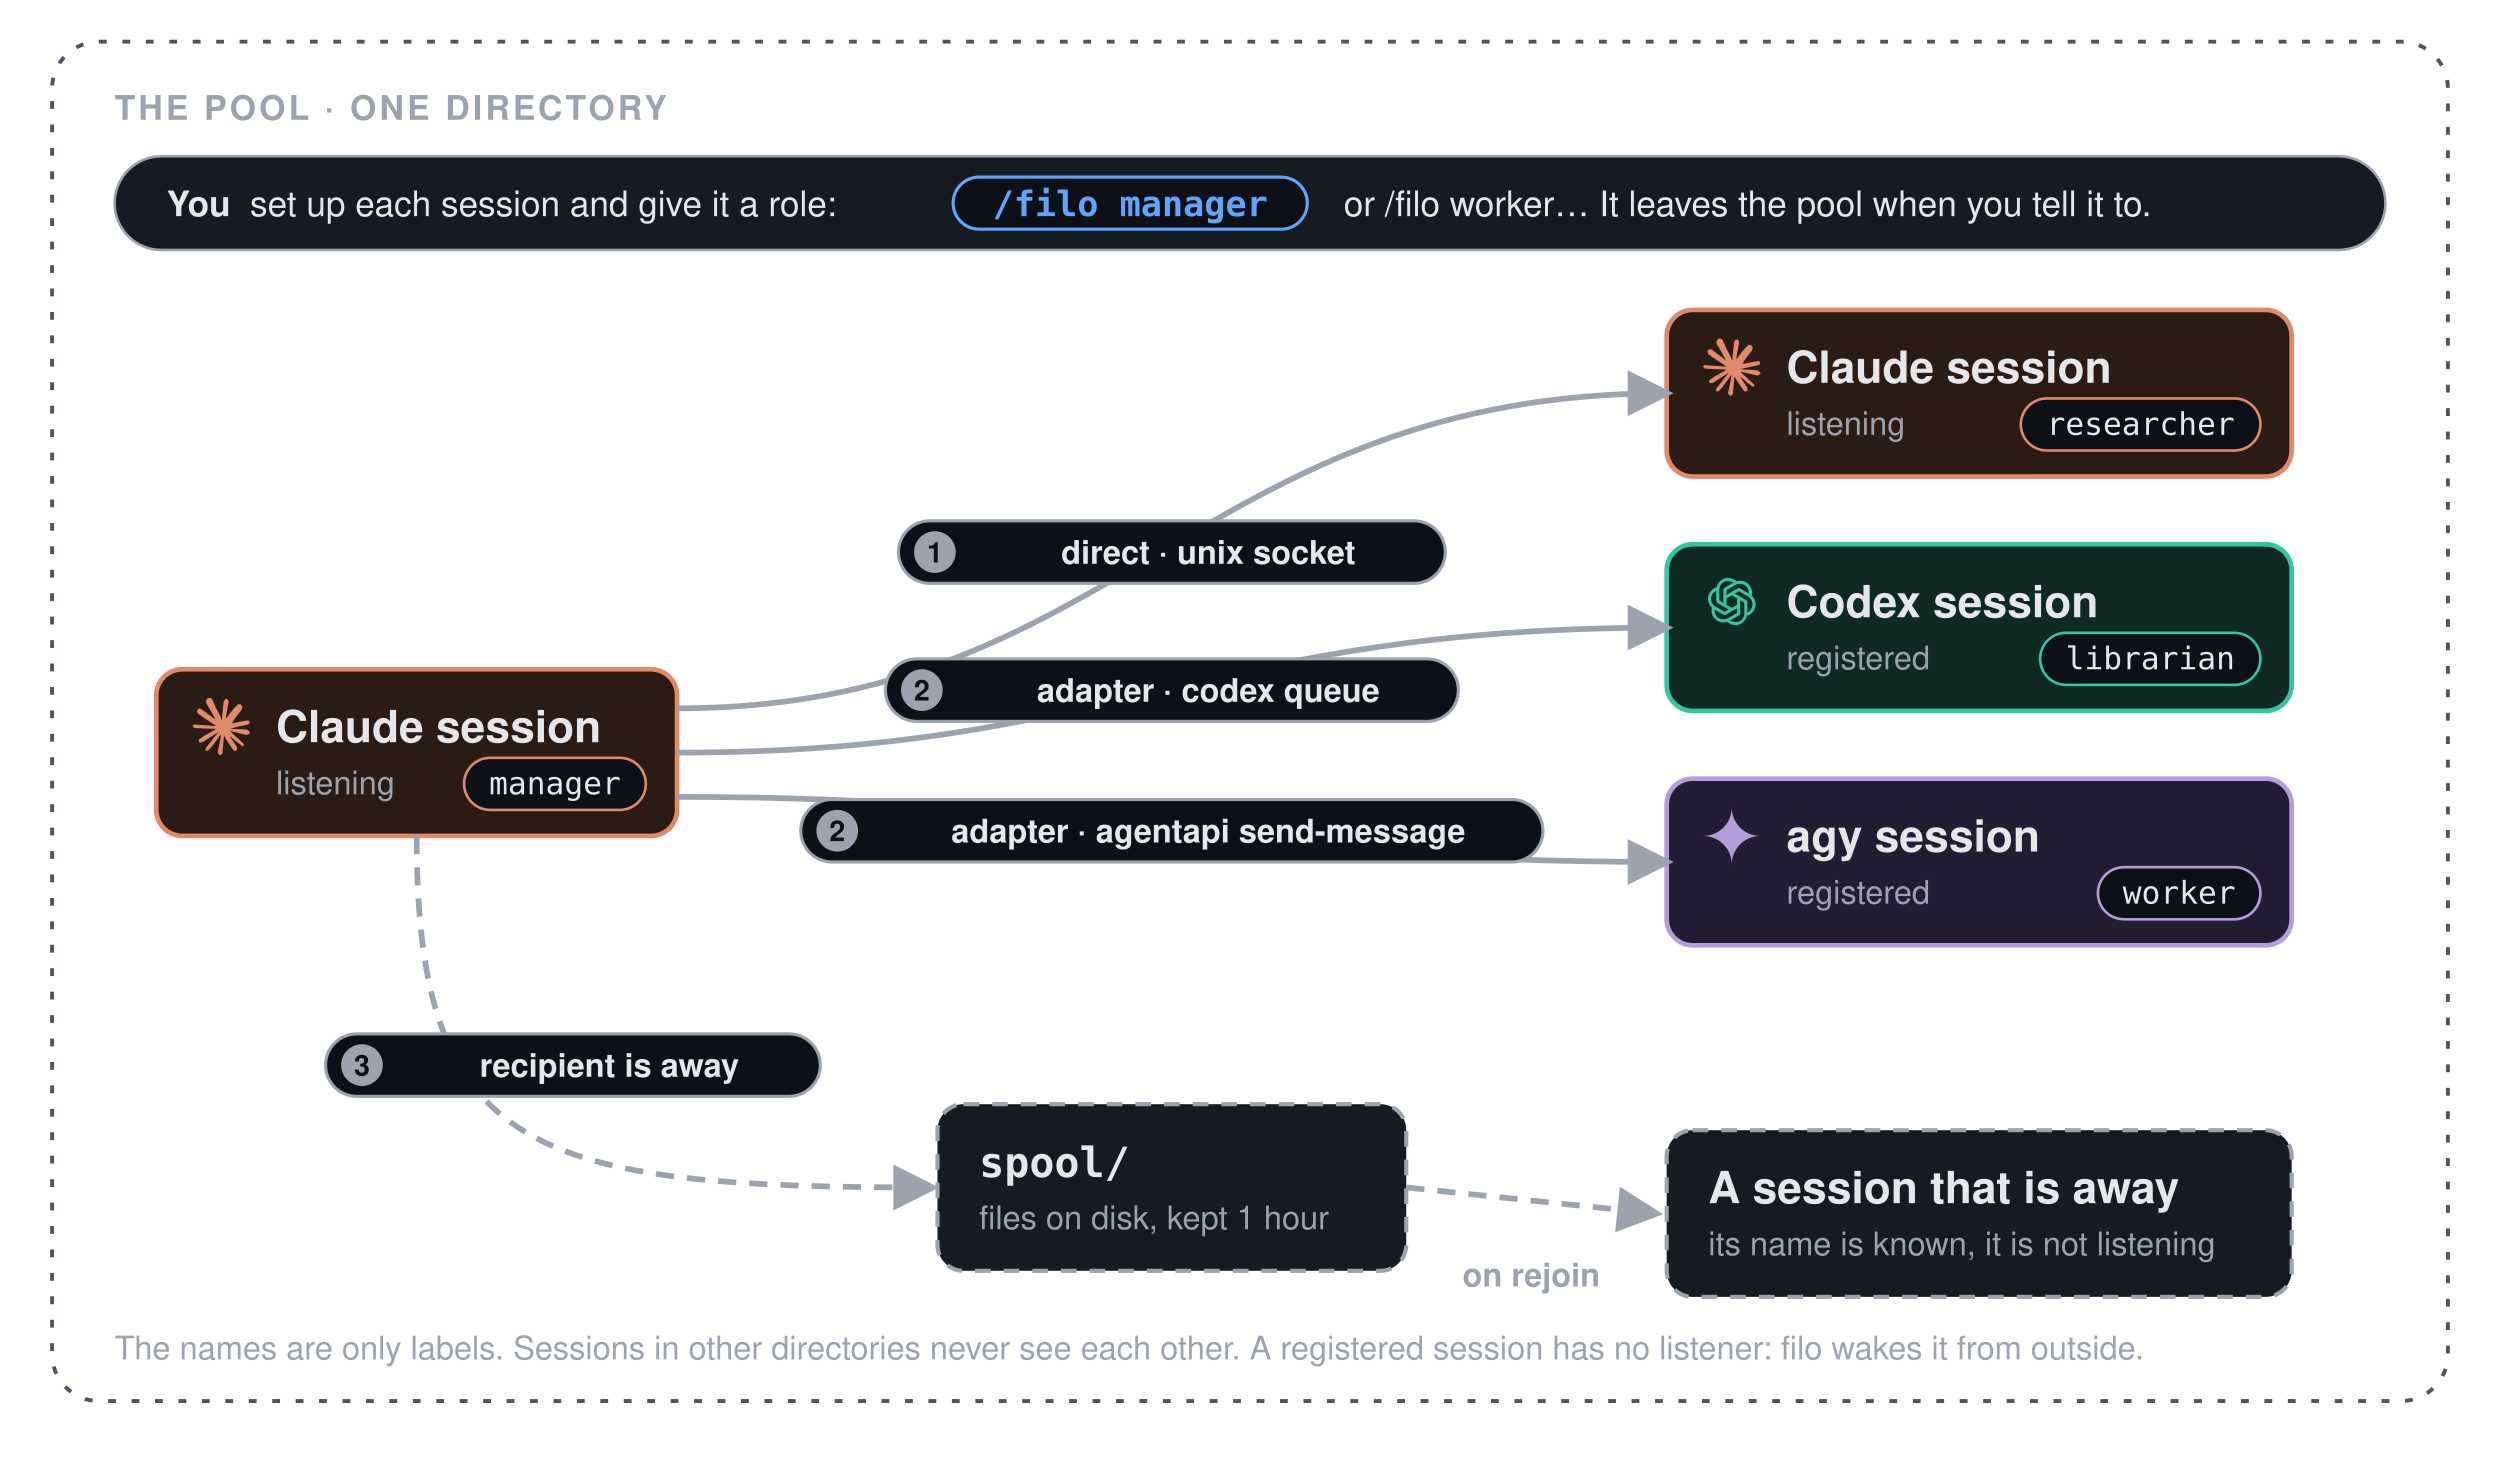
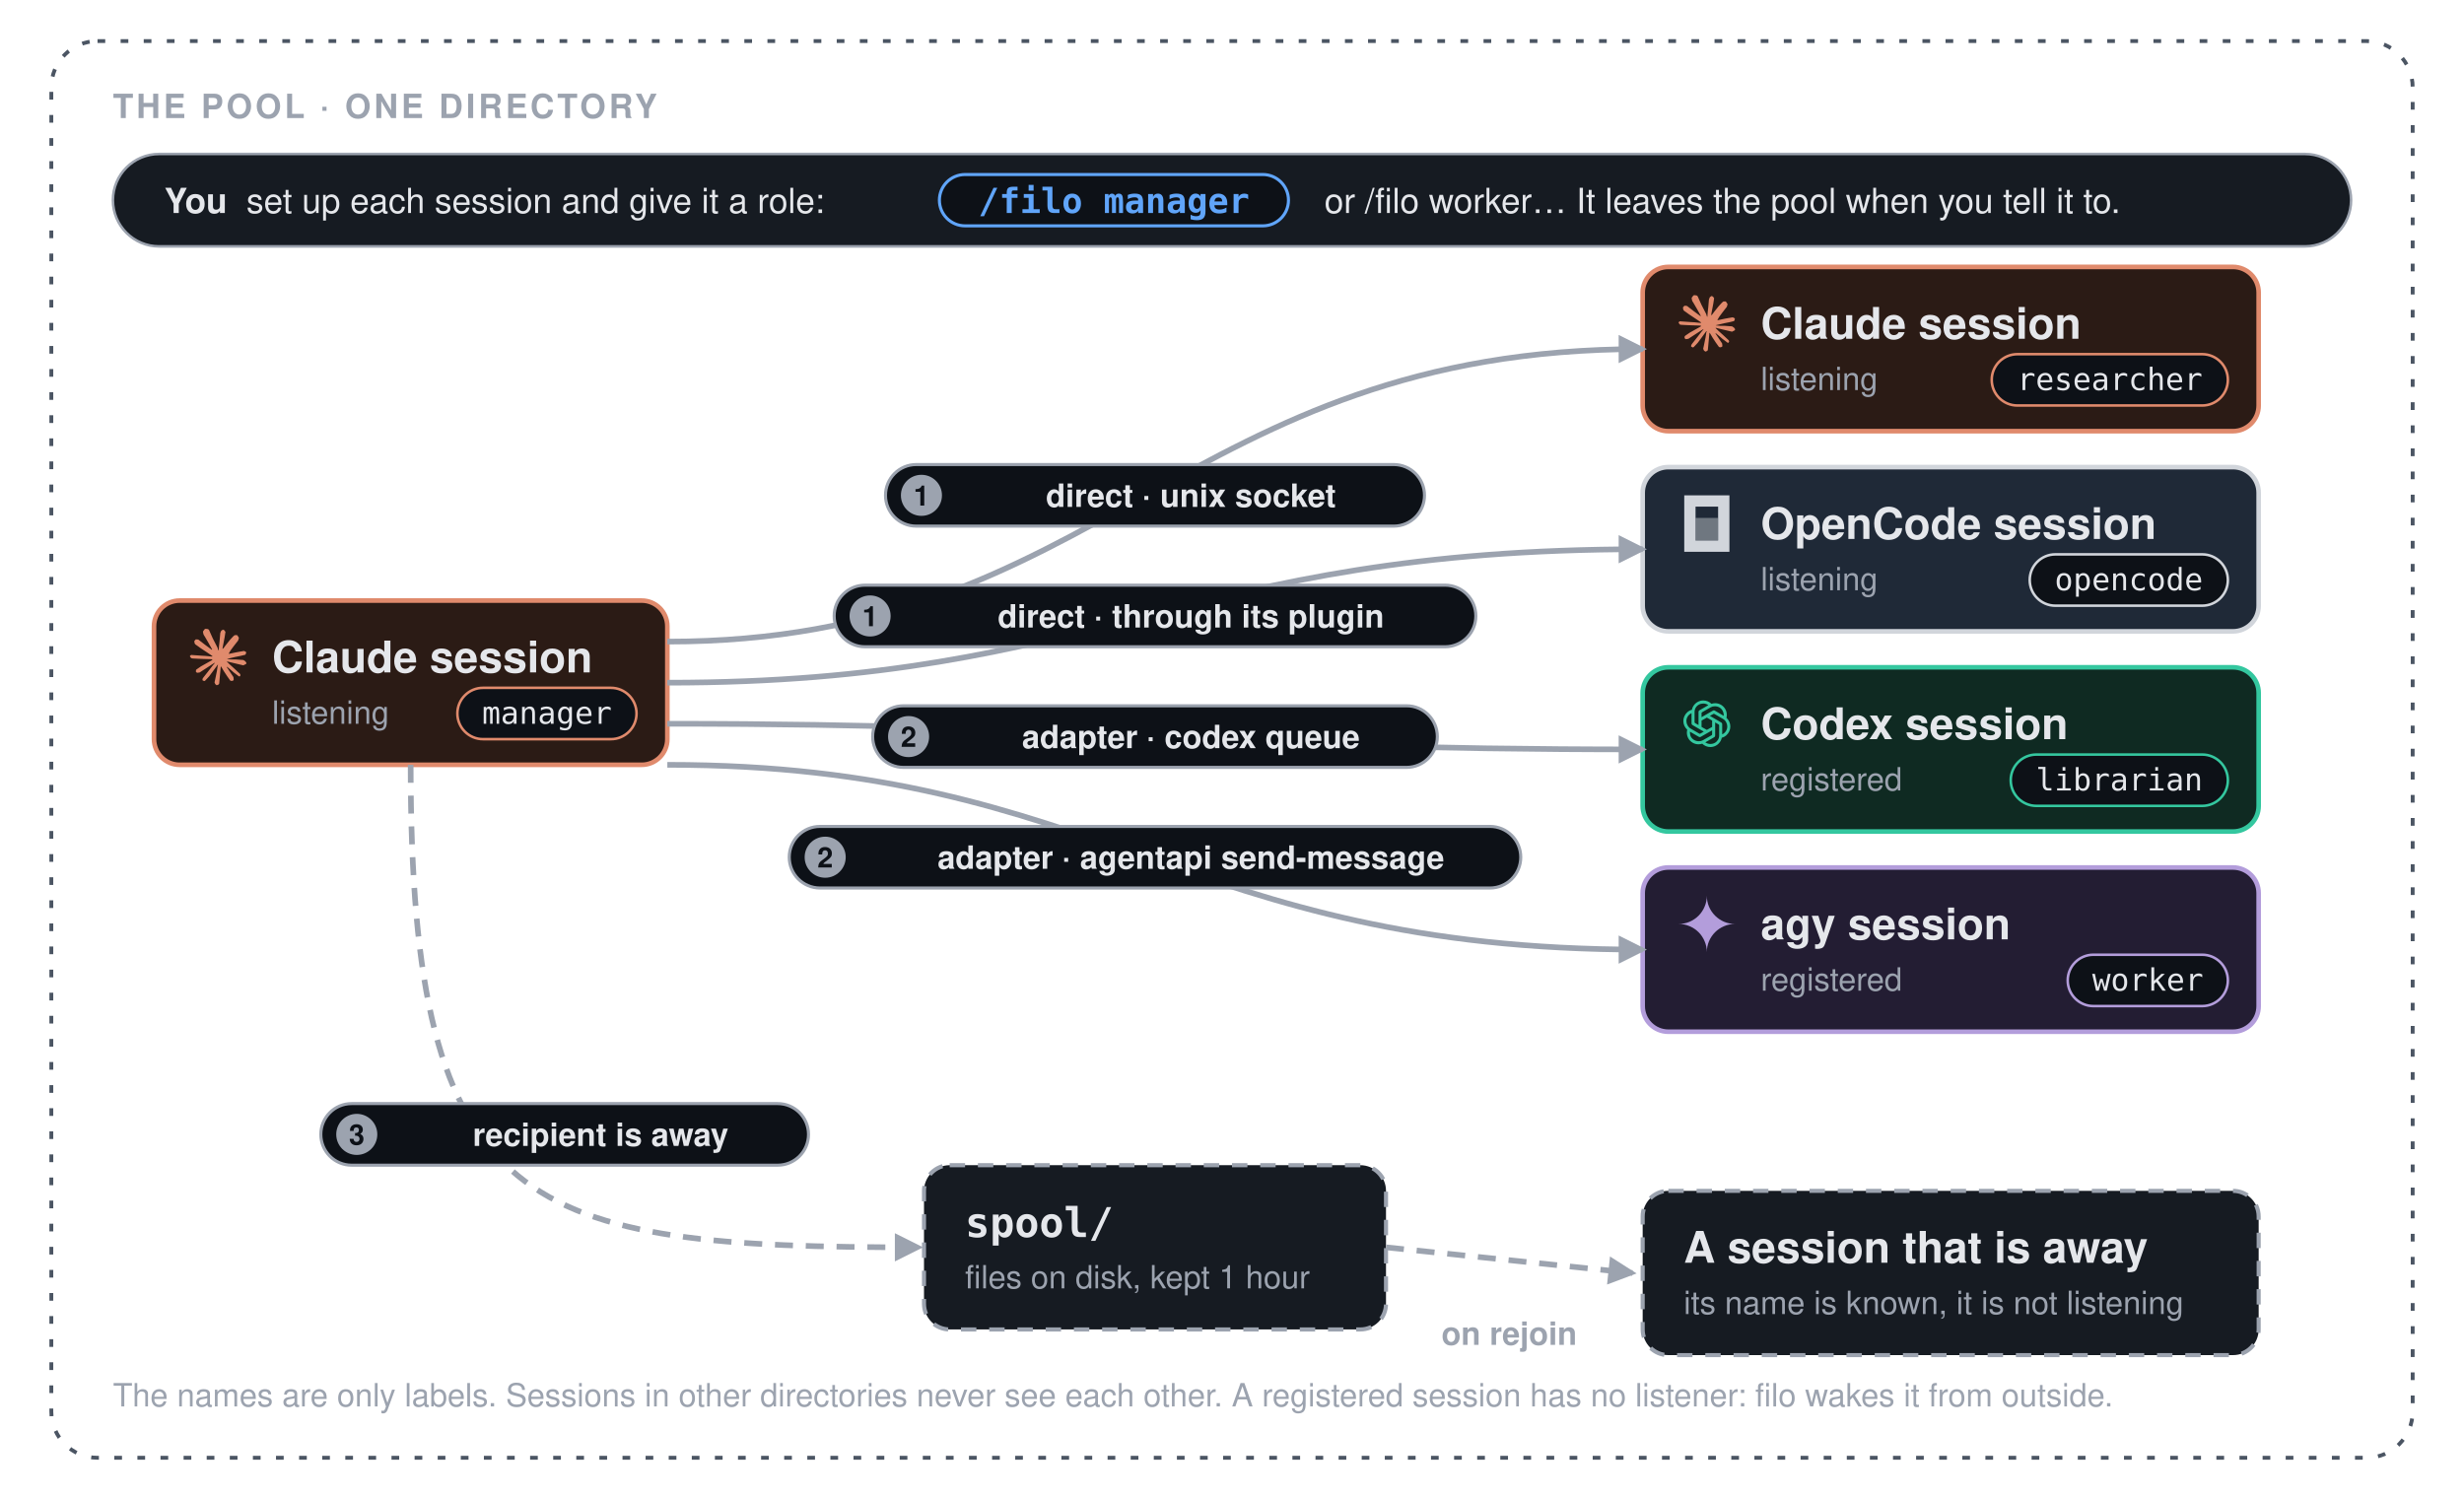
- <svg xmlns="http://www.w3.org/2000/svg" viewBox="0 0 960 560" width="960" height="560" role="img" aria-labelledby="t d">
+ <svg xmlns="http://www.w3.org/2000/svg" viewBox="0 0 960 584" width="960" height="584" role="img" aria-labelledby="t d">
  <defs>
-     <marker id="h" viewBox="0 0 10 10" refX="8.5" refY="5" markerWidth="8" markerHeight="8" orient="auto-start-reverse">
+     <marker id="h" viewBox="0 0 10 10" refX="8.5" refY="5" markerUnits="userSpaceOnUse" markerWidth="11" markerHeight="11" orient="auto-start-reverse">
      <path d="M0,0 L10,5 L0,10 z" fill="#9ca3af" />
    </marker>
  </defs>
-   <rect x="20" y="16" width="920" height="522" rx="18" fill="none" stroke="#4b5563" stroke-width="1.5" stroke-dasharray="3 6" />
+   <rect x="20" y="16" width="920" height="552" rx="18" fill="none" stroke="#4b5563" stroke-width="1.5" stroke-dasharray="3 6" />
  <text x="44" y="46" font-family="-apple-system, 'Segoe UI', Helvetica, Arial, sans-serif" font-size="13" font-weight="700" letter-spacing="1.2" fill="#9ca3af">THE POOL · ONE DIRECTORY</text>
  <rect x="44" y="60" width="872" height="36" rx="18" fill="#161b22" stroke="#9ca3af" stroke-width="1" />
  <text x="64" y="83" font-family="-apple-system, 'Segoe UI', Helvetica, Arial, sans-serif" font-size="13.5" font-weight="700" fill="#e5e7eb">You</text>
  <text x="96" y="83" font-family="-apple-system, 'Segoe UI', Helvetica, Arial, sans-serif" font-size="13.5" fill="#e5e7eb">set up each session and give it a role:</text>
  <rect x="366" y="68" width="136" height="20" rx="10" fill="#0d1117" stroke="#60a5fa" stroke-width="1.2" />
  <text x="434" y="83" text-anchor="middle" font-family="ui-monospace, SFMono-Regular, Menlo, Consolas, monospace" font-size="13.5" font-weight="700" fill="#60a5fa">/filo manager</text>
  <text x="516" y="83" font-family="-apple-system, 'Segoe UI', Helvetica, Arial, sans-serif" font-size="13.5" fill="#e5e7eb">or /filo worker… It leaves the pool when you tell it to.</text>
  <g transform="translate(0,44)">
-     <rect x="60" y="213" width="200" height="64" rx="10" fill="#2b1b15" stroke="#E08A6C" stroke-width="1.8" />
-     <path transform="translate(74,224) scale(0.9167)" d="m4.714 15.956 4.717-2.647.079-.231-.079-.128h-.231l-.789-.049-2.696-.073-2.337-.097-2.265-.121-.571-.121-.534-.704.055-.352.48-.322.686.061 1.518.103 2.277.158 1.651.097 2.447.255h.389l.055-.158-.134-.097-.103-.097L6.973 9.836l-2.55-1.688-1.336-.971-.723-.492-.364-.461-.158-1.008.656-.723.88.061.225.061.892.686 1.906 1.475 2.489 1.834.364.303.146-.103.018-.073-.164-.273-1.354-2.447-1.445-2.489-.643-1.032-.17-.619c-.061-.255-.103-.467-.103-.729L6.287.134 6.7 0l.996.134.419.364.619 1.415 1.002 2.228 1.554 3.03.455.898.243.832.091.255h.158v-.146l.128-1.706.237-2.095.231-2.696.079-.759.376-.911.747-.492.583.279.48.686-.067.443-.285 1.852-.559 2.902-.364 1.943h.212l.243-.243.984-1.305 1.651-2.064.729-.82.85-.905.546-.431h1.032l.759 1.129-.34 1.166-1.062 1.348-.88 1.141-1.263 1.7-.789 1.36.073.109.188-.018 2.853-.607 1.542-.279 1.84-.316.832.389.091.395-.328.807-1.967.486-2.307.461-3.436.814-.043.03.049.061 1.548.146.662.036h1.621l3.018.225.789.522.474.638-.079.486-1.214.619-1.639-.389-3.825-.911-1.311-.328h-.182v.109l1.093 1.069 2.003 1.809 2.507 2.331.128.577-.322.455-.34-.049-2.204-1.657-.85-.747-1.925-1.621h-.128v.17l.443.65 2.344 3.521.121 1.081-.17.352-.607.212-.668-.121-1.372-1.925L14.38 17.959l-1.141-1.943-.14.079-.674 7.255-.316.37-.729.279-.607-.461-.322-.747.322-1.475.389-1.925.316-1.53.285-1.9.17-.631-.012-.043-.14.018-1.433 1.967-2.18 2.945-1.724 1.846-.413.164-.716-.37.067-.662.401-.589 2.386-3.036 1.439-1.882.929-1.087-.006-.158h-.055l-6.338 4.116-1.129.146-.486-.455.061-.747.231-.243 1.906-1.311Z" fill="#E08A6C" />
-     <text x="106" y="241" font-family="-apple-system, 'Segoe UI', Helvetica, Arial, sans-serif" font-size="17" font-weight="700" fill="#e5e7eb">Claude session</text>
-     <text x="106" y="261" font-family="-apple-system, 'Segoe UI', Helvetica, Arial, sans-serif" font-size="12.5" fill="#9ca3af">listening</text>
-     <rect x="178.2" y="247" width="69.8" height="20" rx="10" fill="#0d1117" stroke="#E08A6C" stroke-width="1" />
-     <text x="213.1" y="261" text-anchor="middle" font-family="ui-monospace, SFMono-Regular, Menlo, Consolas, monospace" font-size="12" fill="#e5e7eb">manager</text>
-     <rect x="640" y="75" width="240" height="64" rx="10" fill="#2b1b15" stroke="#E08A6C" stroke-width="1.8" />
-     <path transform="translate(654,86) scale(0.9167)" d="m4.714 15.956 4.717-2.647.079-.231-.079-.128h-.231l-.789-.049-2.696-.073-2.337-.097-2.265-.121-.571-.121-.534-.704.055-.352.48-.322.686.061 1.518.103 2.277.158 1.651.097 2.447.255h.389l.055-.158-.134-.097-.103-.097L6.973 9.836l-2.55-1.688-1.336-.971-.723-.492-.364-.461-.158-1.008.656-.723.88.061.225.061.892.686 1.906 1.475 2.489 1.834.364.303.146-.103.018-.073-.164-.273-1.354-2.447-1.445-2.489-.643-1.032-.17-.619c-.061-.255-.103-.467-.103-.729L6.287.134 6.7 0l.996.134.419.364.619 1.415 1.002 2.228 1.554 3.03.455.898.243.832.091.255h.158v-.146l.128-1.706.237-2.095.231-2.696.079-.759.376-.911.747-.492.583.279.48.686-.067.443-.285 1.852-.559 2.902-.364 1.943h.212l.243-.243.984-1.305 1.651-2.064.729-.82.85-.905.546-.431h1.032l.759 1.129-.34 1.166-1.062 1.348-.88 1.141-1.263 1.7-.789 1.36.073.109.188-.018 2.853-.607 1.542-.279 1.84-.316.832.389.091.395-.328.807-1.967.486-2.307.461-3.436.814-.043.03.049.061 1.548.146.662.036h1.621l3.018.225.789.522.474.638-.079.486-1.214.619-1.639-.389-3.825-.911-1.311-.328h-.182v.109l1.093 1.069 2.003 1.809 2.507 2.331.128.577-.322.455-.34-.049-2.204-1.657-.85-.747-1.925-1.621h-.128v.17l.443.65 2.344 3.521.121 1.081-.17.352-.607.212-.668-.121-1.372-1.925L14.38 17.959l-1.141-1.943-.14.079-.674 7.255-.316.37-.729.279-.607-.461-.322-.747.322-1.475.389-1.925.316-1.53.285-1.9.17-.631-.012-.043-.14.018-1.433 1.967-2.18 2.945-1.724 1.846-.413.164-.716-.37.067-.662.401-.589 2.386-3.036 1.439-1.882.929-1.087-.006-.158h-.055l-6.338 4.116-1.129.146-.486-.455.061-.747.231-.243 1.906-1.311Z" fill="#E08A6C" />
-     <text x="686" y="103" font-family="-apple-system, 'Segoe UI', Helvetica, Arial, sans-serif" font-size="17" font-weight="700" fill="#e5e7eb">Claude session</text>
-     <text x="686" y="123" font-family="-apple-system, 'Segoe UI', Helvetica, Arial, sans-serif" font-size="12.5" fill="#9ca3af">listening</text>
-     <rect x="776.0" y="109" width="92.0" height="20" rx="10" fill="#0d1117" stroke="#E08A6C" stroke-width="1" />
-     <text x="822.0" y="123" text-anchor="middle" font-family="ui-monospace, SFMono-Regular, Menlo, Consolas, monospace" font-size="12" fill="#e5e7eb">researcher</text>
-     <rect x="640" y="165" width="240" height="64" rx="10" fill="#0f2a22" stroke="#34C79F" stroke-width="1.8" />
-     <path transform="translate(654,176) scale(1.1)" d="M11.248 18.25q-.825 0-1.568-.314a4.3 4.3 0 0 1-1.32-.874 4 4 0 0 1-1.304.214 4 4 0 0 1-2.046-.544 4.27 4.27 0 0 1-1.518-1.485 4 4 0 0 1-.56-2.095q0-.48.131-1.04A4.4 4.4 0 0 1 2.04 10.71a4.07 4.07 0 0 1 .017-3.4 4.2 4.2 0 0 1 1.056-1.418 3.8 3.8 0 0 1 1.6-.842 3.9 3.9 0 0 1 .76-1.683q.593-.759 1.451-1.188a4.04 4.04 0 0 1 1.832-.429q.825 0 1.567.313.742.314 1.32.875a4 4 0 0 1 1.304-.215q1.106 0 2.046.545a4.14 4.14 0 0 1 1.501 1.485q.578.941.578 2.095 0 .48-.132 1.04.66.61 1.023 1.419.363.792.363 1.666 0 .892-.38 1.717a4.3 4.3 0 0 1-1.072 1.435 3.8 3.8 0 0 1-1.584.825 3.8 3.8 0 0 1-.775 1.683 4.06 4.06 0 0 1-1.436 1.188 4.04 4.04 0 0 1-1.832.429m-4.076-2.062q.825 0 1.435-.347l3.103-1.782a.36.36 0 0 0 .164-.313v-1.42L7.881 14.62a.67.67 0 0 1-.726 0l-3.118-1.798a.5.5 0 0 1-.017.115v.198q0 .841.396 1.551.413.693 1.139 1.089a3.2 3.2 0 0 0 1.617.412m.165-2.69a.4.4 0 0 0 .181.05q.083 0 .165-.05l1.238-.71-3.977-2.31a.7.7 0 0 1-.363-.643v-3.58q-.825.362-1.32 1.122a2.9 2.9 0 0 0-.495 1.65q0 .809.413 1.55.412.743 1.072 1.123zm3.91 3.663q.875 0 1.585-.396a2.96 2.96 0 0 0 1.534-2.64v-3.564a.32.32 0 0 0-.165-.297l-1.254-.726v4.604a.7.7 0 0 1-.363.643l-3.119 1.799a3 3 0 0 0 1.783.577m.627-6.039V8.878L10.01 7.822 8.129 8.878v2.244l1.881 1.056zM7.057 5.859a.7.7 0 0 1 .363-.644l3.119-1.798a3 3 0 0 0-1.782-.578q-.874 0-1.584.396A2.96 2.96 0 0 0 6.05 4.324a3.07 3.07 0 0 0-.396 1.551v3.547q0 .199.165.314l1.237.726zm8.383 7.887q.825-.364 1.303-1.123.495-.758.495-1.65a3.15 3.15 0 0 0-.412-1.55q-.413-.743-1.073-1.123l-3.086-1.782q-.099-.065-.181-.049a.3.3 0 0 0-.165.05l-1.238.692 3.993 2.327a.6.6 0 0 1 .264.264.64.64 0 0 1 .1.363zm-3.317-8.382a.63.63 0 0 1 .726 0l3.135 1.831v-.297q0-.792-.396-1.501a2.86 2.86 0 0 0-1.105-1.155q-.71-.43-1.65-.43-.825 0-1.436.347L8.294 5.941a.36.36 0 0 0-.165.314v1.418z" fill="#34C79F" />
-     <text x="686" y="193" font-family="-apple-system, 'Segoe UI', Helvetica, Arial, sans-serif" font-size="17" font-weight="700" fill="#e5e7eb">Codex session</text>
-     <text x="686" y="213" font-family="-apple-system, 'Segoe UI', Helvetica, Arial, sans-serif" font-size="12.5" fill="#9ca3af">registered</text>
-     <rect x="783.4" y="199" width="84.6" height="20" rx="10" fill="#0d1117" stroke="#34C79F" stroke-width="1" />
-     <text x="825.7" y="213" text-anchor="middle" font-family="ui-monospace, SFMono-Regular, Menlo, Consolas, monospace" font-size="12" fill="#e5e7eb">librarian</text>
-     <rect x="640" y="255" width="240" height="64" rx="10" fill="#231d33" stroke="#B39DDB" stroke-width="1.8" />
-     <path transform="translate(654,266) scale(0.9167)" d="M11.04 19.32Q12 21.51 12 24q0-2.49.93-4.68.96-2.19 2.58-3.81t3.81-2.55Q21.51 12 24 12q-2.49 0-4.68-.93a12.3 12.3 0 0 1-3.81-2.58 12.3 12.3 0 0 1-2.58-3.81Q12 2.49 12 0q0 2.49-.96 4.68-.93 2.19-2.55 3.81a12.3 12.3 0 0 1-3.81 2.58Q2.49 12 0 12q2.49 0 4.68.96 2.19.93 3.81 2.55t2.55 3.81" fill="#B39DDB" />
-     <text x="686" y="283" font-family="-apple-system, 'Segoe UI', Helvetica, Arial, sans-serif" font-size="17" font-weight="700" fill="#e5e7eb">agy session</text>
-     <text x="686" y="303" font-family="-apple-system, 'Segoe UI', Helvetica, Arial, sans-serif" font-size="12.5" fill="#9ca3af">registered</text>
-     <rect x="805.6" y="289" width="62.4" height="20" rx="10" fill="#0d1117" stroke="#B39DDB" stroke-width="1" />
-     <text x="836.8" y="303" text-anchor="middle" font-family="ui-monospace, SFMono-Regular, Menlo, Consolas, monospace" font-size="12" fill="#e5e7eb">worker</text>
-     <path d="M260,228 C430,228 460,107 640,107" fill="none" stroke="#9ca3af" stroke-width="2.2" marker-end="url(#h)" />
-     <path d="M260,245 C430,245 460,197 640,197" fill="none" stroke="#9ca3af" stroke-width="2.2" marker-end="url(#h)" />
-     <path d="M260,262 C430,262 460,287 640,287" fill="none" stroke="#9ca3af" stroke-width="2.2" marker-end="url(#h)" />
-     <rect x="345.0" y="156" width="210" height="24" rx="12" fill="#0d1117" stroke="#9ca3af" stroke-width="1.2" />
-     <circle cx="359.0" cy="168" r="8" fill="#9ca3af" />
-     <text x="359.0" y="172" text-anchor="middle" font-family="-apple-system, 'Segoe UI', Helvetica, Arial, sans-serif" font-size="11" font-weight="700" fill="#0d1117">1</text>
-     <text x="464.0" y="172.5" text-anchor="middle" font-family="-apple-system, 'Segoe UI', Helvetica, Arial, sans-serif" font-size="12.5" fill="#e5e7eb" font-weight="600">direct · unix socket</text>
-     <rect x="340.0" y="209" width="220" height="24" rx="12" fill="#0d1117" stroke="#9ca3af" stroke-width="1.2" />
-     <circle cx="354.0" cy="221" r="8" fill="#9ca3af" />
-     <text x="354.0" y="225" text-anchor="middle" font-family="-apple-system, 'Segoe UI', Helvetica, Arial, sans-serif" font-size="11" font-weight="700" fill="#0d1117">2</text>
-     <text x="464.0" y="225.5" text-anchor="middle" font-family="-apple-system, 'Segoe UI', Helvetica, Arial, sans-serif" font-size="12.5" fill="#e5e7eb" font-weight="600">adapter · codex queue</text>
-     <rect x="307.5" y="263" width="285" height="24" rx="12" fill="#0d1117" stroke="#9ca3af" stroke-width="1.2" />
-     <circle cx="321.5" cy="275" r="8" fill="#9ca3af" />
-     <text x="321.5" y="279" text-anchor="middle" font-family="-apple-system, 'Segoe UI', Helvetica, Arial, sans-serif" font-size="11" font-weight="700" fill="#0d1117">2</text>
-     <text x="464.0" y="279.5" text-anchor="middle" font-family="-apple-system, 'Segoe UI', Helvetica, Arial, sans-serif" font-size="12.5" fill="#e5e7eb" font-weight="600">adapter · agentapi send-message</text>
-     <path d="M160,277 C160,400 205,412 358,412" fill="none" stroke="#9ca3af" stroke-width="2.2" stroke-dasharray="7 5" marker-end="url(#h)" />
-     <rect x="125.0" y="353" width="190" height="24" rx="12" fill="#0d1117" stroke="#9ca3af" stroke-width="1.2" />
-     <circle cx="139.0" cy="365" r="8" fill="#9ca3af" />
-     <text x="139.0" y="369" text-anchor="middle" font-family="-apple-system, 'Segoe UI', Helvetica, Arial, sans-serif" font-size="11" font-weight="700" fill="#0d1117">3</text>
-     <text x="234.0" y="369.5" text-anchor="middle" font-family="-apple-system, 'Segoe UI', Helvetica, Arial, sans-serif" font-size="12.5" fill="#e5e7eb" font-weight="600">recipient is away</text>
-     <rect x="360" y="380" width="180" height="64" rx="10" fill="#161b22" stroke="#9ca3af" stroke-width="1.6" stroke-dasharray="6 5" />
-     <text x="376" y="408" font-family="ui-monospace, SFMono-Regular, Menlo, Consolas, monospace" font-size="16" font-weight="700" fill="#e5e7eb">spool/</text>
-     <text x="376" y="428" font-family="-apple-system, 'Segoe UI', Helvetica, Arial, sans-serif" font-size="12.5" fill="#9ca3af">files on disk, kept 1 hour</text>
-     <path d="M540,412 L636,422" fill="none" stroke="#9ca3af" stroke-width="2.2" stroke-dasharray="7 5" marker-end="url(#h)" />
-     <text x="588" y="450" text-anchor="middle" font-family="-apple-system, 'Segoe UI', Helvetica, Arial, sans-serif" font-size="12.5" font-weight="600" fill="#9ca3af">on rejoin</text>
-     <rect x="640" y="390" width="240" height="64" rx="10" fill="#161b22" stroke="#9ca3af" stroke-width="1.6" stroke-dasharray="6 5" />
-     <text x="656" y="418" font-family="-apple-system, 'Segoe UI', Helvetica, Arial, sans-serif" font-size="17" font-weight="700" fill="#e5e7eb">A session that is away</text>
-     <text x="656" y="438" font-family="-apple-system, 'Segoe UI', Helvetica, Arial, sans-serif" font-size="12.5" fill="#9ca3af">its name is known, it is not listening</text>
-     <text x="44" y="478" font-family="-apple-system, 'Segoe UI', Helvetica, Arial, sans-serif" font-size="12.5" fill="#9ca3af">The names are only labels. Sessions in other directories never see each other. A registered session has no listener: filo wakes it from outside.</text>
+     <rect x="60" y="190" width="200" height="64" rx="10" fill="#2b1b15" stroke="#E08A6C" stroke-width="1.8" />
+     <path transform="translate(74,201) scale(0.9167)" d="m4.714 15.956 4.717-2.647.079-.231-.079-.128h-.231l-.789-.049-2.696-.073-2.337-.097-2.265-.121-.571-.121-.534-.704.055-.352.48-.322.686.061 1.518.103 2.277.158 1.651.097 2.447.255h.389l.055-.158-.134-.097-.103-.097L6.973 9.836l-2.55-1.688-1.336-.971-.723-.492-.364-.461-.158-1.008.656-.723.88.061.225.061.892.686 1.906 1.475 2.489 1.834.364.303.146-.103.018-.073-.164-.273-1.354-2.447-1.445-2.489-.643-1.032-.17-.619c-.061-.255-.103-.467-.103-.729L6.287.134 6.7 0l.996.134.419.364.619 1.415 1.002 2.228 1.554 3.03.455.898.243.832.091.255h.158v-.146l.128-1.706.237-2.095.231-2.696.079-.759.376-.911.747-.492.583.279.48.686-.067.443-.285 1.852-.559 2.902-.364 1.943h.212l.243-.243.984-1.305 1.651-2.064.729-.82.85-.905.546-.431h1.032l.759 1.129-.34 1.166-1.062 1.348-.88 1.141-1.263 1.7-.789 1.36.073.109.188-.018 2.853-.607 1.542-.279 1.84-.316.832.389.091.395-.328.807-1.967.486-2.307.461-3.436.814-.043.03.049.061 1.548.146.662.036h1.621l3.018.225.789.522.474.638-.079.486-1.214.619-1.639-.389-3.825-.911-1.311-.328h-.182v.109l1.093 1.069 2.003 1.809 2.507 2.331.128.577-.322.455-.34-.049-2.204-1.657-.85-.747-1.925-1.621h-.128v.17l.443.65 2.344 3.521.121 1.081-.17.352-.607.212-.668-.121-1.372-1.925L14.38 17.959l-1.141-1.943-.14.079-.674 7.255-.316.37-.729.279-.607-.461-.322-.747.322-1.475.389-1.925.316-1.53.285-1.9.17-.631-.012-.043-.14.018-1.433 1.967-2.18 2.945-1.724 1.846-.413.164-.716-.37.067-.662.401-.589 2.386-3.036 1.439-1.882.929-1.087-.006-.158h-.055l-6.338 4.116-1.129.146-.486-.455.061-.747.231-.243 1.906-1.311Z" fill="#E08A6C" />
+     <text x="106" y="218" font-family="-apple-system, 'Segoe UI', Helvetica, Arial, sans-serif" font-size="17" font-weight="700" fill="#e5e7eb">Claude session</text>
+     <text x="106" y="238" font-family="-apple-system, 'Segoe UI', Helvetica, Arial, sans-serif" font-size="12.5" fill="#9ca3af">listening</text>
+     <rect x="178.2" y="224" width="69.8" height="20" rx="10" fill="#0d1117" stroke="#E08A6C" stroke-width="1" />
+     <text x="213.1" y="238" text-anchor="middle" font-family="ui-monospace, SFMono-Regular, Menlo, Consolas, monospace" font-size="12" fill="#e5e7eb">manager</text>
+     <rect x="640" y="60" width="240" height="64" rx="10" fill="#2b1b15" stroke="#E08A6C" stroke-width="1.8" />
+     <path transform="translate(654,71) scale(0.9167)" d="m4.714 15.956 4.717-2.647.079-.231-.079-.128h-.231l-.789-.049-2.696-.073-2.337-.097-2.265-.121-.571-.121-.534-.704.055-.352.48-.322.686.061 1.518.103 2.277.158 1.651.097 2.447.255h.389l.055-.158-.134-.097-.103-.097L6.973 9.836l-2.55-1.688-1.336-.971-.723-.492-.364-.461-.158-1.008.656-.723.88.061.225.061.892.686 1.906 1.475 2.489 1.834.364.303.146-.103.018-.073-.164-.273-1.354-2.447-1.445-2.489-.643-1.032-.17-.619c-.061-.255-.103-.467-.103-.729L6.287.134 6.7 0l.996.134.419.364.619 1.415 1.002 2.228 1.554 3.03.455.898.243.832.091.255h.158v-.146l.128-1.706.237-2.095.231-2.696.079-.759.376-.911.747-.492.583.279.48.686-.067.443-.285 1.852-.559 2.902-.364 1.943h.212l.243-.243.984-1.305 1.651-2.064.729-.82.85-.905.546-.431h1.032l.759 1.129-.34 1.166-1.062 1.348-.88 1.141-1.263 1.7-.789 1.36.073.109.188-.018 2.853-.607 1.542-.279 1.84-.316.832.389.091.395-.328.807-1.967.486-2.307.461-3.436.814-.043.03.049.061 1.548.146.662.036h1.621l3.018.225.789.522.474.638-.079.486-1.214.619-1.639-.389-3.825-.911-1.311-.328h-.182v.109l1.093 1.069 2.003 1.809 2.507 2.331.128.577-.322.455-.34-.049-2.204-1.657-.85-.747-1.925-1.621h-.128v.17l.443.65 2.344 3.521.121 1.081-.17.352-.607.212-.668-.121-1.372-1.925L14.38 17.959l-1.141-1.943-.14.079-.674 7.255-.316.37-.729.279-.607-.461-.322-.747.322-1.475.389-1.925.316-1.53.285-1.9.17-.631-.012-.043-.14.018-1.433 1.967-2.18 2.945-1.724 1.846-.413.164-.716-.37.067-.662.401-.589 2.386-3.036 1.439-1.882.929-1.087-.006-.158h-.055l-6.338 4.116-1.129.146-.486-.455.061-.747.231-.243 1.906-1.311Z" fill="#E08A6C" />
+     <text x="686" y="88" font-family="-apple-system, 'Segoe UI', Helvetica, Arial, sans-serif" font-size="17" font-weight="700" fill="#e5e7eb">Claude session</text>
+     <text x="686" y="108" font-family="-apple-system, 'Segoe UI', Helvetica, Arial, sans-serif" font-size="12.5" fill="#9ca3af">listening</text>
+     <rect x="776.0" y="94" width="92.0" height="20" rx="10" fill="#0d1117" stroke="#E08A6C" stroke-width="1" />
+     <text x="822.0" y="108" text-anchor="middle" font-family="ui-monospace, SFMono-Regular, Menlo, Consolas, monospace" font-size="12" fill="#e5e7eb">researcher</text>
+     <path d="M260,206 C430,206 460,92 640,92" fill="none" stroke="#9ca3af" stroke-width="2.2" marker-end="url(#h)" />
+     <rect x="640" y="138" width="240" height="64" rx="10" fill="#1f2937" stroke="#d1d5db" stroke-width="1.8" />
+     <g transform="translate(656.200,149) scale(0.06875) translate(-128,-96)">
+       <path fill-rule="evenodd" clip-rule="evenodd" d="M384 416H128V96H384V416ZM320 160H192V352H320V160Z" fill="#d1d5db" />
+       <path d="M320 224V352H192V224H320Z" fill="#d1d5db" fill-opacity="0.45" />
+     </g>
+     <text x="686" y="166" font-family="-apple-system, 'Segoe UI', Helvetica, Arial, sans-serif" font-size="17" font-weight="700" fill="#e5e7eb">OpenCode session</text>
+     <text x="686" y="186" font-family="-apple-system, 'Segoe UI', Helvetica, Arial, sans-serif" font-size="12.5" fill="#9ca3af">listening</text>
+     <rect x="790.8" y="172" width="77.2" height="20" rx="10" fill="#0d1117" stroke="#d1d5db" stroke-width="1" />
+     <text x="829.4" y="186" text-anchor="middle" font-family="ui-monospace, SFMono-Regular, Menlo, Consolas, monospace" font-size="12" fill="#e5e7eb">opencode</text>
+     <path d="M260,222 C430,222 460,170 640,170" fill="none" stroke="#9ca3af" stroke-width="2.2" marker-end="url(#h)" />
+     <rect x="640" y="216" width="240" height="64" rx="10" fill="#0f2a22" stroke="#34C79F" stroke-width="1.8" />
+     <path transform="translate(654,227) scale(1.1)" d="M11.248 18.25q-.825 0-1.568-.314a4.3 4.3 0 0 1-1.32-.874 4 4 0 0 1-1.304.214 4 4 0 0 1-2.046-.544 4.27 4.27 0 0 1-1.518-1.485 4 4 0 0 1-.56-2.095q0-.48.131-1.04A4.4 4.4 0 0 1 2.04 10.71a4.07 4.07 0 0 1 .017-3.4 4.2 4.2 0 0 1 1.056-1.418 3.8 3.8 0 0 1 1.6-.842 3.9 3.9 0 0 1 .76-1.683q.593-.759 1.451-1.188a4.04 4.04 0 0 1 1.832-.429q.825 0 1.567.313.742.314 1.32.875a4 4 0 0 1 1.304-.215q1.106 0 2.046.545a4.14 4.14 0 0 1 1.501 1.485q.578.941.578 2.095 0 .48-.132 1.04.66.61 1.023 1.419.363.792.363 1.666 0 .892-.38 1.717a4.3 4.3 0 0 1-1.072 1.435 3.8 3.8 0 0 1-1.584.825 3.8 3.8 0 0 1-.775 1.683 4.06 4.06 0 0 1-1.436 1.188 4.04 4.04 0 0 1-1.832.429m-4.076-2.062q.825 0 1.435-.347l3.103-1.782a.36.36 0 0 0 .164-.313v-1.42L7.881 14.62a.67.67 0 0 1-.726 0l-3.118-1.798a.5.5 0 0 1-.017.115v.198q0 .841.396 1.551.413.693 1.139 1.089a3.2 3.2 0 0 0 1.617.412m.165-2.69a.4.4 0 0 0 .181.05q.083 0 .165-.05l1.238-.71-3.977-2.31a.7.7 0 0 1-.363-.643v-3.58q-.825.362-1.32 1.122a2.9 2.9 0 0 0-.495 1.65q0 .809.413 1.55.412.743 1.072 1.123zm3.91 3.663q.875 0 1.585-.396a2.96 2.96 0 0 0 1.534-2.64v-3.564a.32.32 0 0 0-.165-.297l-1.254-.726v4.604a.7.7 0 0 1-.363.643l-3.119 1.799a3 3 0 0 0 1.783.577m.627-6.039V8.878L10.01 7.822 8.129 8.878v2.244l1.881 1.056zM7.057 5.859a.7.7 0 0 1 .363-.644l3.119-1.798a3 3 0 0 0-1.782-.578q-.874 0-1.584.396A2.96 2.96 0 0 0 6.05 4.324a3.07 3.07 0 0 0-.396 1.551v3.547q0 .199.165.314l1.237.726zm8.383 7.887q.825-.364 1.303-1.123.495-.758.495-1.65a3.15 3.15 0 0 0-.412-1.55q-.413-.743-1.073-1.123l-3.086-1.782q-.099-.065-.181-.049a.3.3 0 0 0-.165.05l-1.238.692 3.993 2.327a.6.6 0 0 1 .264.264.64.64 0 0 1 .1.363zm-3.317-8.382a.63.63 0 0 1 .726 0l3.135 1.831v-.297q0-.792-.396-1.501a2.86 2.86 0 0 0-1.105-1.155q-.71-.43-1.65-.43-.825 0-1.436.347L8.294 5.941a.36.36 0 0 0-.165.314v1.418z" fill="#34C79F" />
+     <text x="686" y="244" font-family="-apple-system, 'Segoe UI', Helvetica, Arial, sans-serif" font-size="17" font-weight="700" fill="#e5e7eb">Codex session</text>
+     <text x="686" y="264" font-family="-apple-system, 'Segoe UI', Helvetica, Arial, sans-serif" font-size="12.5" fill="#9ca3af">registered</text>
+     <rect x="783.4" y="250" width="84.6" height="20" rx="10" fill="#0d1117" stroke="#34C79F" stroke-width="1" />
+     <text x="825.7" y="264" text-anchor="middle" font-family="ui-monospace, SFMono-Regular, Menlo, Consolas, monospace" font-size="12" fill="#e5e7eb">librarian</text>
+     <path d="M260,238 C430,238 460,248 640,248" fill="none" stroke="#9ca3af" stroke-width="2.2" marker-end="url(#h)" />
+     <rect x="640" y="294" width="240" height="64" rx="10" fill="#231d33" stroke="#B39DDB" stroke-width="1.8" />
+     <path transform="translate(654,305) scale(0.9167)" d="M11.04 19.32Q12 21.51 12 24q0-2.49.93-4.68.96-2.19 2.58-3.81t3.81-2.55Q21.51 12 24 12q-2.49 0-4.68-.93a12.3 12.3 0 0 1-3.81-2.58 12.3 12.3 0 0 1-2.58-3.81Q12 2.49 12 0q0 2.49-.96 4.68-.93 2.19-2.55 3.81a12.3 12.3 0 0 1-3.81 2.58Q2.49 12 0 12q2.49 0 4.68.96 2.19.93 3.81 2.55t2.55 3.81" fill="#B39DDB" />
+     <text x="686" y="322" font-family="-apple-system, 'Segoe UI', Helvetica, Arial, sans-serif" font-size="17" font-weight="700" fill="#e5e7eb">agy session</text>
+     <text x="686" y="342" font-family="-apple-system, 'Segoe UI', Helvetica, Arial, sans-serif" font-size="12.5" fill="#9ca3af">registered</text>
+     <rect x="805.6" y="328" width="62.4" height="20" rx="10" fill="#0d1117" stroke="#B39DDB" stroke-width="1" />
+     <text x="836.8" y="342" text-anchor="middle" font-family="ui-monospace, SFMono-Regular, Menlo, Consolas, monospace" font-size="12" fill="#e5e7eb">worker</text>
+     <path d="M260,254 C430,254 460,326 640,326" fill="none" stroke="#9ca3af" stroke-width="2.2" marker-end="url(#h)" />
+     <rect x="345.0" y="137.0" width="210" height="24" rx="12" fill="#0d1117" stroke="#9ca3af" stroke-width="1.2" />
+     <circle cx="359.0" cy="149.0" r="8" fill="#9ca3af" />
+     <text x="359.0" y="153.0" text-anchor="middle" font-family="-apple-system, 'Segoe UI', Helvetica, Arial, sans-serif" font-size="11" font-weight="700" fill="#0d1117">1</text>
+     <text x="464.0" y="153.5" text-anchor="middle" font-family="-apple-system, 'Segoe UI', Helvetica, Arial, sans-serif" font-size="12.5" fill="#e5e7eb" font-weight="600">direct · unix socket</text>
+     <rect x="325.0" y="184.0" width="250" height="24" rx="12" fill="#0d1117" stroke="#9ca3af" stroke-width="1.2" />
+     <circle cx="339.0" cy="196.0" r="8" fill="#9ca3af" />
+     <text x="339.0" y="200.0" text-anchor="middle" font-family="-apple-system, 'Segoe UI', Helvetica, Arial, sans-serif" font-size="11" font-weight="700" fill="#0d1117">1</text>
+     <text x="464.0" y="200.5" text-anchor="middle" font-family="-apple-system, 'Segoe UI', Helvetica, Arial, sans-serif" font-size="12.5" fill="#e5e7eb" font-weight="600">direct · through its plugin</text>
+     <rect x="340.0" y="231.0" width="220" height="24" rx="12" fill="#0d1117" stroke="#9ca3af" stroke-width="1.2" />
+     <circle cx="354.0" cy="243.0" r="8" fill="#9ca3af" />
+     <text x="354.0" y="247.0" text-anchor="middle" font-family="-apple-system, 'Segoe UI', Helvetica, Arial, sans-serif" font-size="11" font-weight="700" fill="#0d1117">2</text>
+     <text x="464.0" y="247.5" text-anchor="middle" font-family="-apple-system, 'Segoe UI', Helvetica, Arial, sans-serif" font-size="12.5" fill="#e5e7eb" font-weight="600">adapter · codex queue</text>
+     <rect x="307.5" y="278.0" width="285" height="24" rx="12" fill="#0d1117" stroke="#9ca3af" stroke-width="1.2" />
+     <circle cx="321.5" cy="290.0" r="8" fill="#9ca3af" />
+     <text x="321.5" y="294.0" text-anchor="middle" font-family="-apple-system, 'Segoe UI', Helvetica, Arial, sans-serif" font-size="11" font-weight="700" fill="#0d1117">2</text>
+     <text x="464.0" y="294.5" text-anchor="middle" font-family="-apple-system, 'Segoe UI', Helvetica, Arial, sans-serif" font-size="12.5" fill="#e5e7eb" font-weight="600">adapter · agentapi send-message</text>
+     <path d="M160,254 C160,430 205,442 358,442" fill="none" stroke="#9ca3af" stroke-width="2.2" stroke-dasharray="7 5" marker-end="url(#h)" />
+     <rect x="125.0" y="386" width="190" height="24" rx="12" fill="#0d1117" stroke="#9ca3af" stroke-width="1.2" />
+     <circle cx="139.0" cy="398" r="8" fill="#9ca3af" />
+     <text x="139.0" y="402" text-anchor="middle" font-family="-apple-system, 'Segoe UI', Helvetica, Arial, sans-serif" font-size="11" font-weight="700" fill="#0d1117">3</text>
+     <text x="234.0" y="402.5" text-anchor="middle" font-family="-apple-system, 'Segoe UI', Helvetica, Arial, sans-serif" font-size="12.5" fill="#e5e7eb" font-weight="600">recipient is away</text>
+     <rect x="360" y="410" width="180" height="64" rx="10" fill="#161b22" stroke="#9ca3af" stroke-width="1.6" stroke-dasharray="6 5" />
+     <text x="376" y="438" font-family="ui-monospace, SFMono-Regular, Menlo, Consolas, monospace" font-size="16" font-weight="700" fill="#e5e7eb">spool/</text>
+     <text x="376" y="458" font-family="-apple-system, 'Segoe UI', Helvetica, Arial, sans-serif" font-size="12.5" fill="#9ca3af">files on disk, kept 1 hour</text>
+     <path d="M540,442 L636,452" fill="none" stroke="#9ca3af" stroke-width="2.2" stroke-dasharray="7 5" marker-end="url(#h)" />
+     <text x="588" y="480" text-anchor="middle" font-family="-apple-system, 'Segoe UI', Helvetica, Arial, sans-serif" font-size="12.5" font-weight="600" fill="#9ca3af">on rejoin</text>
+     <rect x="640" y="420" width="240" height="64" rx="10" fill="#161b22" stroke="#9ca3af" stroke-width="1.6" stroke-dasharray="6 5" />
+     <text x="656" y="448" font-family="-apple-system, 'Segoe UI', Helvetica, Arial, sans-serif" font-size="17" font-weight="700" fill="#e5e7eb">A session that is away</text>
+     <text x="656" y="468" font-family="-apple-system, 'Segoe UI', Helvetica, Arial, sans-serif" font-size="12.5" fill="#9ca3af">its name is known, it is not listening</text>
+     <text x="44" y="504" font-family="-apple-system, 'Segoe UI', Helvetica, Arial, sans-serif" font-size="12.5" fill="#9ca3af">The names are only labels. Sessions in other directories never see each other. A registered session has no listener: filo wakes it from outside.</text>
  </g>
</svg>
